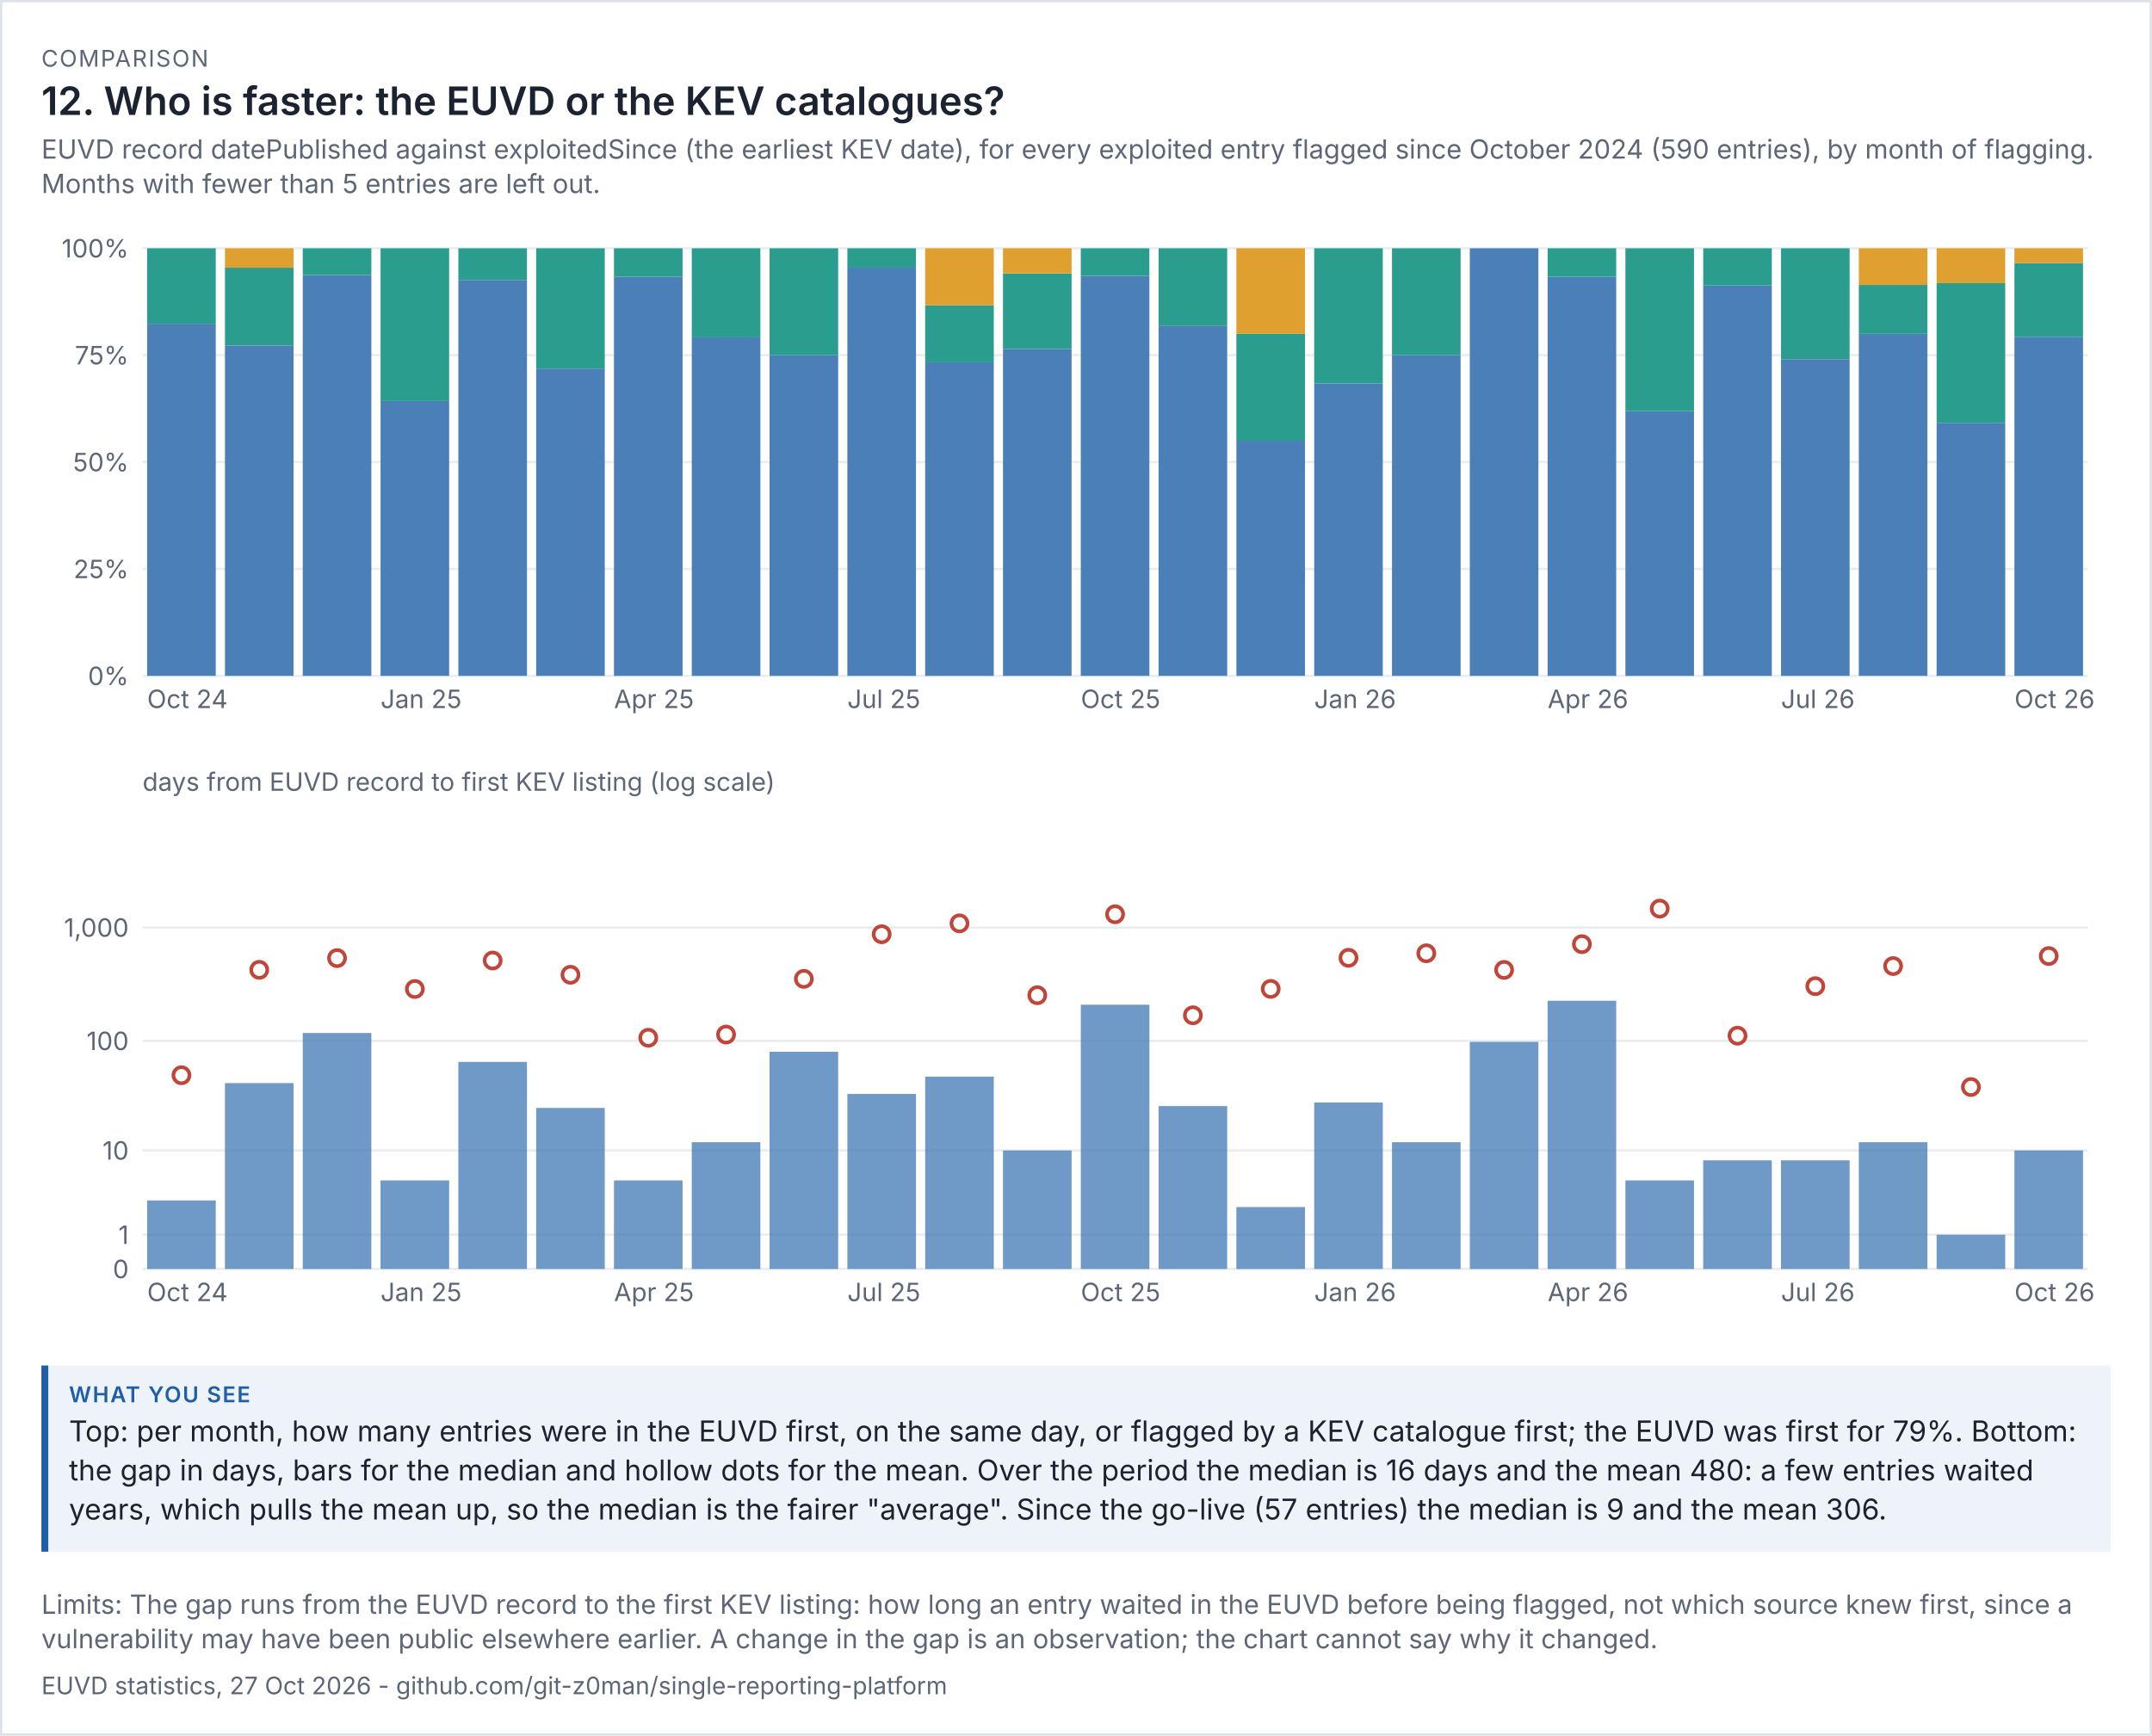
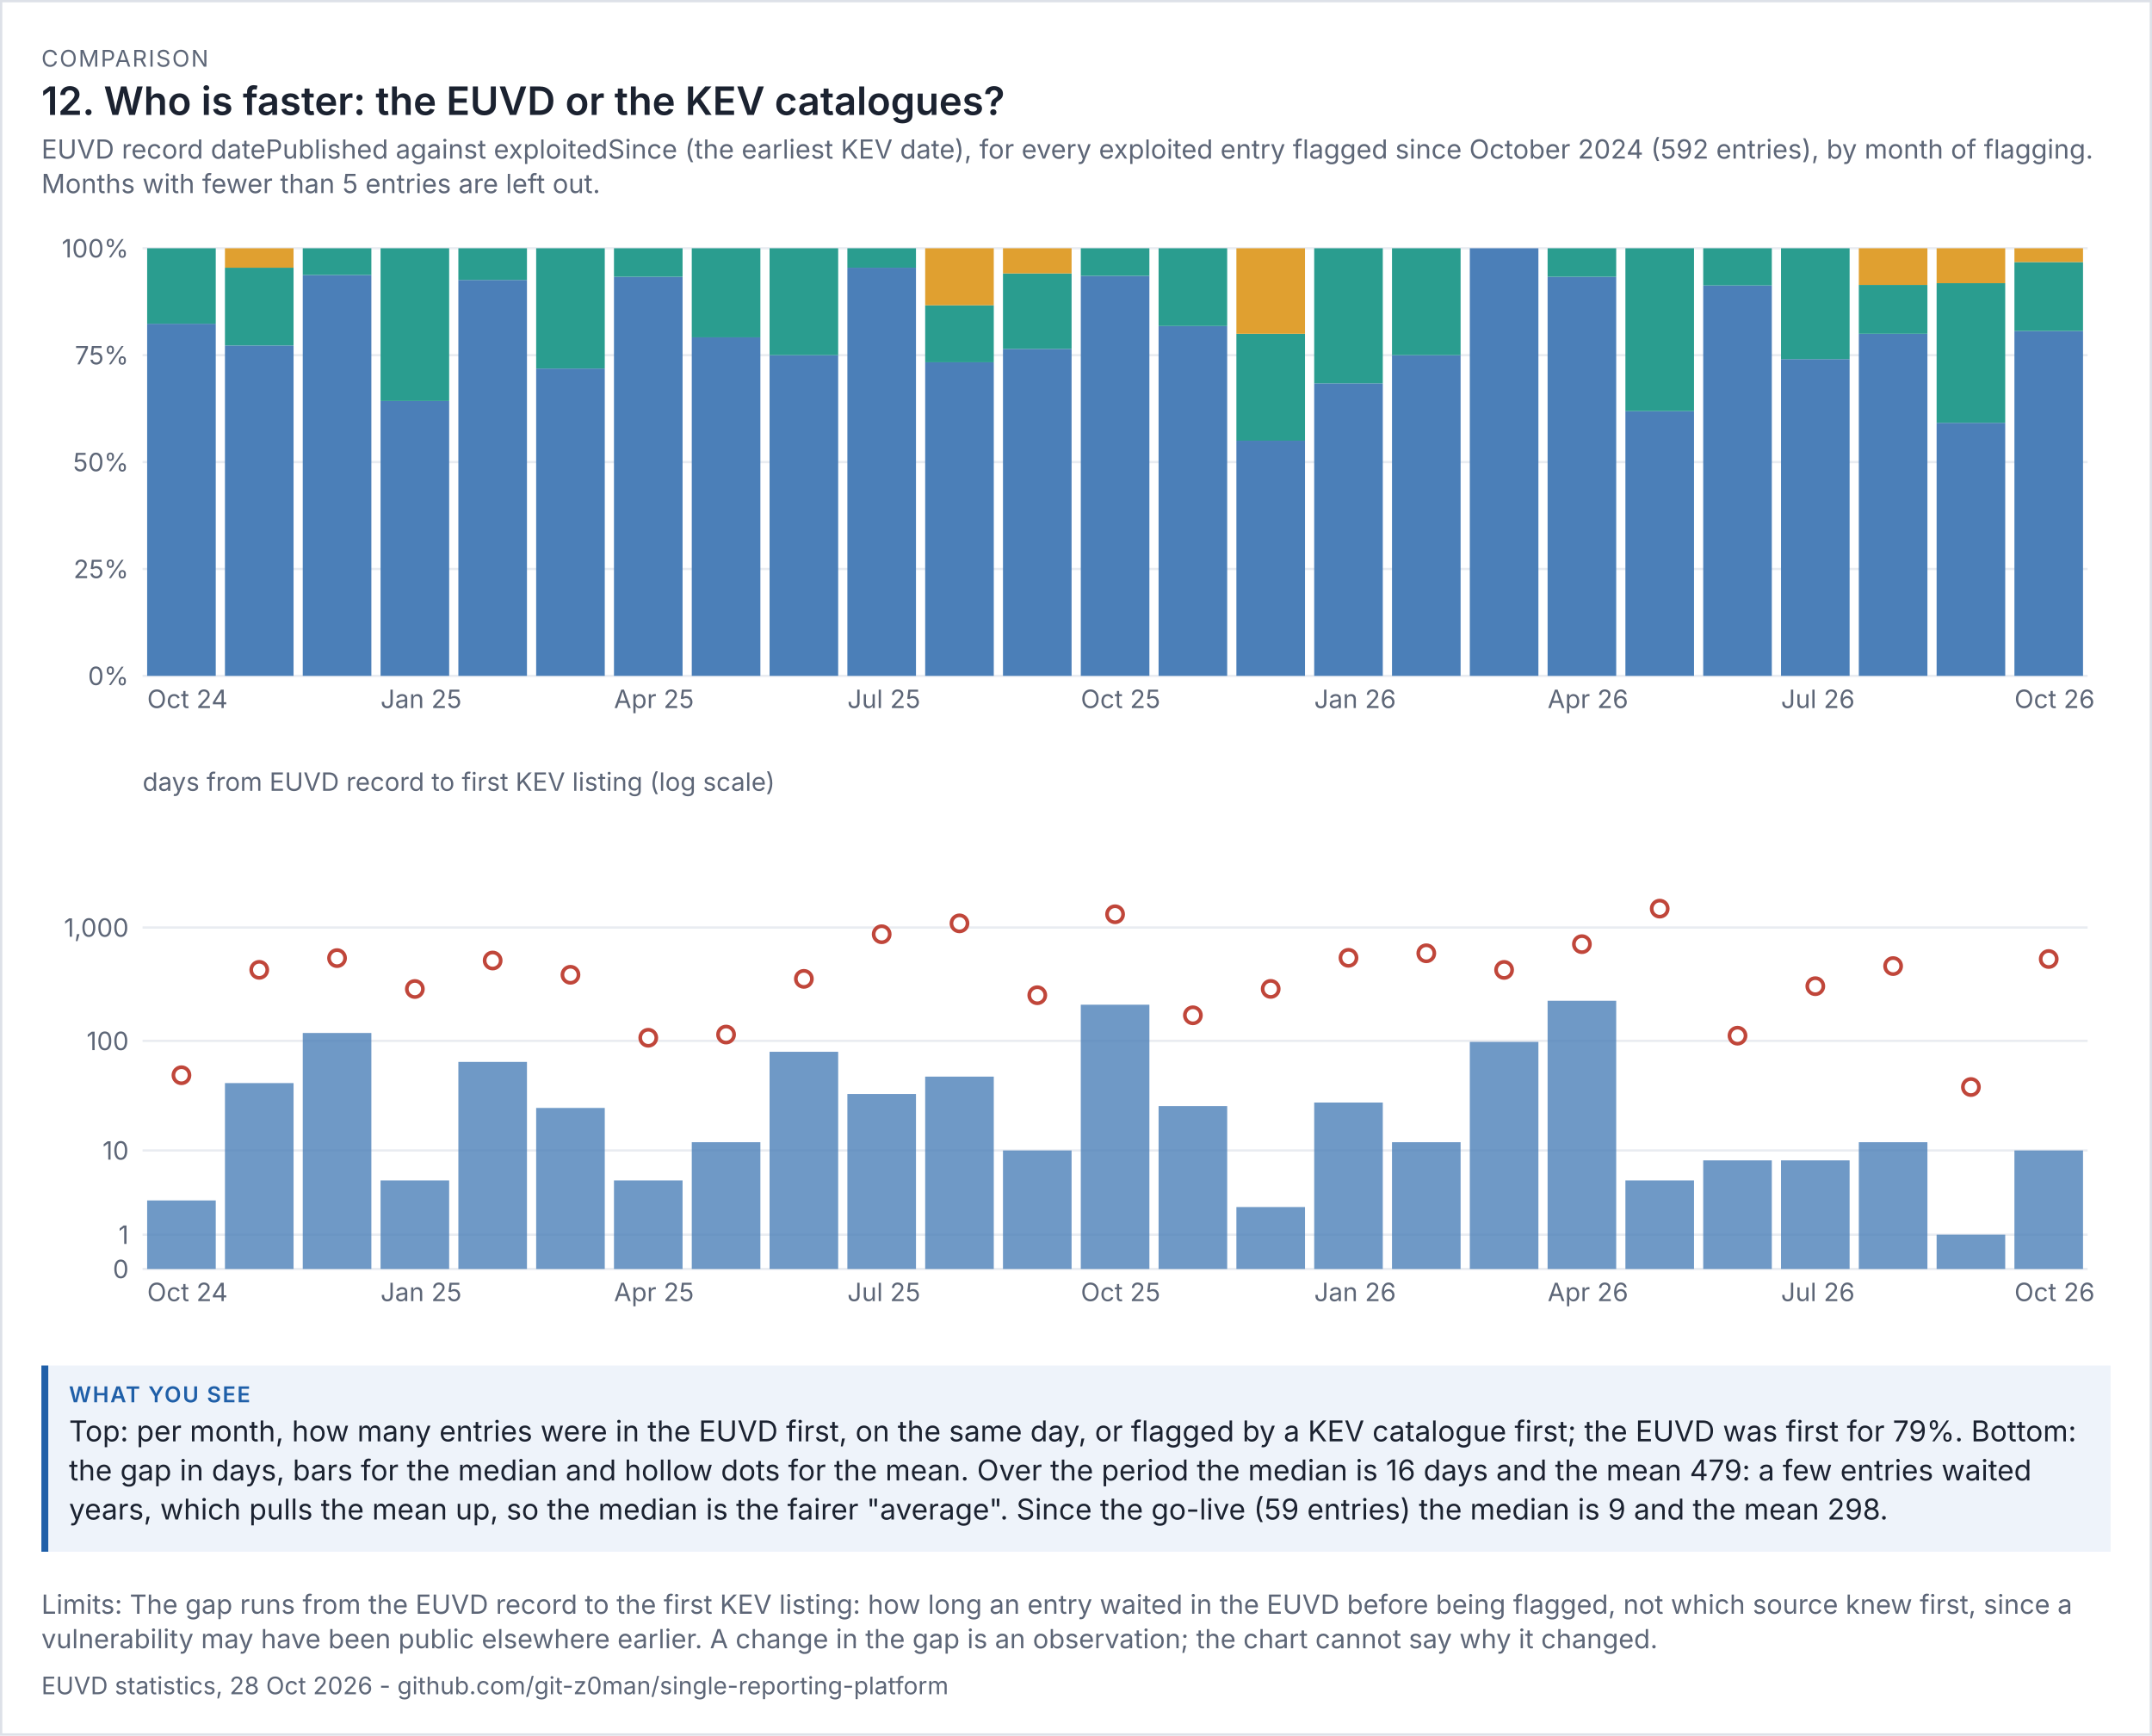
<svg xmlns="http://www.w3.org/2000/svg" viewBox="0 0 936 755" width="936" height="755" font-family="system-ui,-apple-system,'Segoe UI',sans-serif">
  <rect width="100%" height="100%" fill="#ffffff" />
  <rect x="0.5" y="0.5" width="935" height="754" fill="none" stroke="#dde1e8" />
  <text x="18" y="29" font-size="10" letter-spacing="0.6" fill="#5d6677">COMPARISON</text>
  <text x="18" y="50" font-size="17" fill="#1b2230" font-weight="600">12. Who is faster: the EUVD or the KEV catalogues?</text>
-   <text x="18" y="69" font-size="11.5" fill="#5d6677">EUVD record datePublished against exploitedSince (the earliest KEV date), for every exploited entry flagged since October 2024 (590 entries), by month of flagging.</text>
+   <text x="18" y="69" font-size="11.5" fill="#5d6677">EUVD record datePublished against exploitedSince (the earliest KEV date), for every exploited entry flagged since October 2024 (592 entries), by month of flagging.</text>
  <text x="18" y="84" font-size="11.5" fill="#5d6677">Months with fewer than 5 entries are left out.</text>
  <g transform="translate(18,94) scale(1)" font-size="11">
    <svg viewBox="0 0 900 230" role="img" width="900" height="230">
      <g>
        <line x1="44" x2="890" y1="200" y2="200" stroke="rgb(233, 236, 241)" />
        <text x="38" y="204" text-anchor="end" fill="rgb(93, 102, 119)">0%</text>
        <line x1="44" x2="890" y1="153.5" y2="153.5" stroke="rgb(233, 236, 241)" />
        <text x="38" y="157.5" text-anchor="end" fill="rgb(93, 102, 119)">25%</text>
        <line x1="44" x2="890" y1="107" y2="107" stroke="rgb(233, 236, 241)" />
        <text x="38" y="111" text-anchor="end" fill="rgb(93, 102, 119)">50%</text>
        <line x1="44" x2="890" y1="60.5" y2="60.5" stroke="rgb(233, 236, 241)" />
        <text x="38" y="64.5" text-anchor="end" fill="rgb(93, 102, 119)">75%</text>
        <line x1="44" x2="890" y1="14" y2="14" stroke="rgb(233, 236, 241)" />
        <text x="38" y="18" text-anchor="end" fill="rgb(93, 102, 119)">100%</text>
        <rect x="46" y="46.824" width="29.84" height="153.176" fill="rgb(75, 127, 184)" />
        <rect x="46" y="14" width="29.84" height="32.824" fill="rgb(42, 157, 143)" />
        <text x="46" y="214" fill="rgb(93, 102, 119)">Oct 24</text>
        <rect x="79.84" y="56.273" width="29.84" height="143.727" fill="rgb(75, 127, 184)" />
        <rect x="79.84" y="22.455" width="29.84" height="33.818" fill="rgb(42, 157, 143)" />
        <rect x="79.84" y="14" width="29.84" height="8.455" fill="rgb(224, 160, 48)" />
        <rect x="113.68" y="25.625" width="29.84" height="174.375" fill="rgb(75, 127, 184)" />
        <rect x="113.68" y="14" width="29.84" height="11.625" fill="rgb(42, 157, 143)" />
        <rect x="147.52" y="80.429" width="29.84" height="119.571" fill="rgb(75, 127, 184)" />
        <rect x="147.52" y="14" width="29.84" height="66.429" fill="rgb(42, 157, 143)" />
        <text x="147.52" y="214" fill="rgb(93, 102, 119)">Jan 25</text>
        <rect x="181.36" y="27.778" width="29.84" height="172.222" fill="rgb(75, 127, 184)" />
        <rect x="181.36" y="14" width="29.84" height="13.778" fill="rgb(42, 157, 143)" />
        <rect x="215.2" y="66.312" width="29.84" height="133.688" fill="rgb(75, 127, 184)" />
        <rect x="215.2" y="14" width="29.84" height="52.312" fill="rgb(42, 157, 143)" />
        <rect x="249.04" y="26.4" width="29.84" height="173.6" fill="rgb(75, 127, 184)" />
        <rect x="249.04" y="14" width="29.84" height="12.4" fill="rgb(42, 157, 143)" />
        <text x="249.04" y="214" fill="rgb(93, 102, 119)">Apr 25</text>
        <rect x="282.88" y="52.75" width="29.84" height="147.25" fill="rgb(75, 127, 184)" />
        <rect x="282.88" y="14" width="29.84" height="38.75" fill="rgb(42, 157, 143)" />
        <rect x="316.72" y="60.5" width="29.84" height="139.5" fill="rgb(75, 127, 184)" />
        <rect x="316.72" y="14" width="29.84" height="46.5" fill="rgb(42, 157, 143)" />
        <rect x="350.56" y="22.455" width="29.84" height="177.545" fill="rgb(75, 127, 184)" />
        <rect x="350.56" y="14" width="29.84" height="8.455" fill="rgb(42, 157, 143)" />
        <text x="350.56" y="214" fill="rgb(93, 102, 119)">Jul 25</text>
        <rect x="384.4" y="63.6" width="29.84" height="136.4" fill="rgb(75, 127, 184)" />
        <rect x="384.4" y="38.8" width="29.84" height="24.8" fill="rgb(42, 157, 143)" />
        <rect x="384.4" y="14" width="29.84" height="24.8" fill="rgb(224, 160, 48)" />
        <rect x="418.24" y="57.765" width="29.84" height="142.235" fill="rgb(75, 127, 184)" />
        <rect x="418.24" y="24.941" width="29.84" height="32.824" fill="rgb(42, 157, 143)" />
        <rect x="418.24" y="14" width="29.84" height="10.941" fill="rgb(224, 160, 48)" />
        <rect x="452.08" y="26" width="29.84" height="174" fill="rgb(75, 127, 184)" />
        <rect x="452.08" y="14" width="29.84" height="12" fill="rgb(42, 157, 143)" />
        <text x="452.08" y="214" fill="rgb(93, 102, 119)">Oct 25</text>
        <rect x="485.92" y="47.818" width="29.84" height="152.182" fill="rgb(75, 127, 184)" />
        <rect x="485.92" y="14" width="29.84" height="33.818" fill="rgb(42, 157, 143)" />
        <rect x="519.76" y="97.7" width="29.84" height="102.3" fill="rgb(75, 127, 184)" />
        <rect x="519.76" y="51.2" width="29.84" height="46.5" fill="rgb(42, 157, 143)" />
        <rect x="519.76" y="14" width="29.84" height="37.2" fill="rgb(224, 160, 48)" />
        <rect x="553.6" y="72.737" width="29.84" height="127.263" fill="rgb(75, 127, 184)" />
        <rect x="553.6" y="14" width="29.84" height="58.737" fill="rgb(42, 157, 143)" />
        <text x="553.6" y="214" fill="rgb(93, 102, 119)">Jan 26</text>
        <rect x="587.44" y="60.5" width="29.84" height="139.5" fill="rgb(75, 127, 184)" />
        <rect x="587.44" y="14" width="29.84" height="46.5" fill="rgb(42, 157, 143)" />
        <rect x="621.28" y="14" width="29.84" height="186" fill="rgb(75, 127, 184)" />
        <rect x="655.12" y="26.4" width="29.84" height="173.6" fill="rgb(75, 127, 184)" />
        <rect x="655.12" y="14" width="29.84" height="12.4" fill="rgb(42, 157, 143)" />
        <text x="655.12" y="214" fill="rgb(93, 102, 119)">Apr 26</text>
        <rect x="688.96" y="84.857" width="29.84" height="115.143" fill="rgb(75, 127, 184)" />
        <rect x="688.96" y="14" width="29.84" height="70.857" fill="rgb(42, 157, 143)" />
        <rect x="722.8" y="30.174" width="29.84" height="169.826" fill="rgb(75, 127, 184)" />
        <rect x="722.8" y="14" width="29.84" height="16.174" fill="rgb(42, 157, 143)" />
        <rect x="756.64" y="62.222" width="29.84" height="137.778" fill="rgb(75, 127, 184)" />
        <rect x="756.64" y="14" width="29.84" height="48.222" fill="rgb(42, 157, 143)" />
        <text x="756.64" y="214" fill="rgb(93, 102, 119)">Jul 26</text>
        <rect x="790.48" y="51.2" width="29.84" height="148.8" fill="rgb(75, 127, 184)" />
        <rect x="790.48" y="29.943" width="29.84" height="21.257" fill="rgb(42, 157, 143)" />
        <rect x="790.48" y="14" width="29.84" height="15.943" fill="rgb(224, 160, 48)" />
        <rect x="824.32" y="89.918" width="29.84" height="110.082" fill="rgb(75, 127, 184)" />
        <rect x="824.32" y="29.184" width="29.84" height="60.735" fill="rgb(42, 157, 143)" />
        <rect x="824.32" y="14" width="29.84" height="15.184" fill="rgb(224, 160, 48)" />
-         <rect x="858.16" y="52.483" width="29.84" height="147.517" fill="rgb(75, 127, 184)" />
-         <rect x="858.16" y="20.414" width="29.84" height="32.069" fill="rgb(42, 157, 143)" />
-         <rect x="858.16" y="14" width="29.84" height="6.414" fill="rgb(224, 160, 48)" />
+         <rect x="858.16" y="50" width="29.84" height="150" fill="rgb(75, 127, 184)" />
+         <rect x="858.16" y="20" width="29.84" height="30" fill="rgb(42, 157, 143)" />
+         <rect x="858.16" y="14" width="29.84" height="6" fill="rgb(224, 160, 48)" />
        <text x="858.16" y="214" fill="rgb(93, 102, 119)">Oct 26</text>
      </g>
    </svg>
  </g>
  <g transform="translate(18,332) scale(1)" font-size="11">
    <svg viewBox="0 0 900 250" role="img" width="900" height="250">
      <g>
        <line x1="44" x2="890" y1="220" y2="220" stroke="rgb(233, 236, 241)" />
        <text x="38" y="224" text-anchor="end" fill="rgb(93, 102, 119)">0</text>
        <line x1="44" x2="890" y1="205.099" y2="205.099" stroke="rgb(233, 236, 241)" />
        <text x="38" y="209.099" text-anchor="end" fill="rgb(93, 102, 119)">1</text>
        <line x1="44" x2="890" y1="168.451" y2="168.451" stroke="rgb(233, 236, 241)" />
        <text x="38" y="172.451" text-anchor="end" fill="rgb(93, 102, 119)">10</text>
        <line x1="44" x2="890" y1="120.786" y2="120.786" stroke="rgb(233, 236, 241)" />
        <text x="38" y="124.786" text-anchor="end" fill="rgb(93, 102, 119)">100</text>
        <line x1="44" x2="890" y1="71.479" y2="71.479" stroke="rgb(233, 236, 241)" />
        <text x="38" y="75.479" text-anchor="end" fill="rgb(93, 102, 119)">1,000</text>
        <text x="44" y="12" fill="rgb(93, 102, 119)">days from EUVD record to first KEV listing (log scale)</text>
        <rect x="46" y="190.198" width="29.84" height="29.802" fill="rgb(75, 127, 184)" opacity="0.8" />
        <circle cx="60.92" cy="135.73" r="3.5" fill="rgb(255, 255, 255)" stroke="rgb(192, 70, 58)" stroke-width="1.6" />
        <text x="46" y="234" fill="rgb(93, 102, 119)">Oct 24</text>
        <rect x="79.84" y="139.143" width="29.84" height="80.857" fill="rgb(75, 127, 184)" opacity="0.8" />
        <circle cx="94.76" cy="89.88" r="3.5" fill="rgb(255, 255, 255)" stroke="rgb(192, 70, 58)" stroke-width="1.6" />
        <rect x="113.68" y="117.351" width="29.84" height="102.649" fill="rgb(75, 127, 184)" opacity="0.8" />
        <circle cx="128.6" cy="84.782" r="3.5" fill="rgb(255, 255, 255)" stroke="rgb(192, 70, 58)" stroke-width="1.6" />
        <rect x="147.52" y="181.482" width="29.84" height="38.518" fill="rgb(75, 127, 184)" opacity="0.8" />
        <circle cx="162.44" cy="98.215" r="3.5" fill="rgb(255, 255, 255)" stroke="rgb(192, 70, 58)" stroke-width="1.6" />
        <text x="147.52" y="234" fill="rgb(93, 102, 119)">Jan 25</text>
        <rect x="181.36" y="129.933" width="29.84" height="90.067" fill="rgb(75, 127, 184)" opacity="0.8" />
        <circle cx="196.28" cy="85.824" r="3.5" fill="rgb(255, 255, 255)" stroke="rgb(192, 70, 58)" stroke-width="1.6" />
        <rect x="215.2" y="149.959" width="29.84" height="70.041" fill="rgb(75, 127, 184)" opacity="0.8" />
        <circle cx="230.12" cy="92.031" r="3.5" fill="rgb(255, 255, 255)" stroke="rgb(192, 70, 58)" stroke-width="1.6" />
        <rect x="249.04" y="181.482" width="29.84" height="38.518" fill="rgb(75, 127, 184)" opacity="0.8" />
        <circle cx="263.96" cy="119.425" r="3.5" fill="rgb(255, 255, 255)" stroke="rgb(192, 70, 58)" stroke-width="1.6" />
        <text x="249.04" y="234" fill="rgb(93, 102, 119)">Apr 25</text>
        <rect x="282.88" y="164.86" width="29.84" height="55.14" fill="rgb(75, 127, 184)" opacity="0.8" />
        <circle cx="297.8" cy="118.033" r="3.5" fill="rgb(255, 255, 255)" stroke="rgb(192, 70, 58)" stroke-width="1.6" />
        <rect x="316.72" y="125.53" width="29.84" height="94.47" fill="rgb(75, 127, 184)" opacity="0.8" />
        <circle cx="331.64" cy="93.806" r="3.5" fill="rgb(255, 255, 255)" stroke="rgb(192, 70, 58)" stroke-width="1.6" />
        <rect x="350.56" y="143.878" width="29.84" height="76.122" fill="rgb(75, 127, 184)" opacity="0.8" />
        <circle cx="365.48" cy="74.393" r="3.5" fill="rgb(255, 255, 255)" stroke="rgb(192, 70, 58)" stroke-width="1.6" />
        <text x="350.56" y="234" fill="rgb(93, 102, 119)">Jul 25</text>
        <rect x="384.4" y="136.335" width="29.84" height="83.665" fill="rgb(75, 127, 184)" opacity="0.8" />
        <circle cx="399.32" cy="69.663" r="3.5" fill="rgb(255, 255, 255)" stroke="rgb(192, 70, 58)" stroke-width="1.6" />
        <rect x="418.24" y="168.451" width="29.84" height="51.549" fill="rgb(75, 127, 184)" opacity="0.8" />
        <circle cx="433.16" cy="100.927" r="3.5" fill="rgb(255, 255, 255)" stroke="rgb(192, 70, 58)" stroke-width="1.6" />
        <rect x="452.08" y="105.05" width="29.84" height="114.95" fill="rgb(75, 127, 184)" opacity="0.8" />
        <circle cx="467" cy="65.703" r="3.5" fill="rgb(255, 255, 255)" stroke="rgb(192, 70, 58)" stroke-width="1.6" />
        <text x="452.08" y="234" fill="rgb(93, 102, 119)">Oct 25</text>
        <rect x="485.92" y="149.147" width="29.84" height="70.853" fill="rgb(75, 127, 184)" opacity="0.8" />
        <circle cx="500.84" cy="109.656" r="3.5" fill="rgb(255, 255, 255)" stroke="rgb(192, 70, 58)" stroke-width="1.6" />
        <rect x="519.76" y="193.069" width="29.84" height="26.931" fill="rgb(75, 127, 184)" opacity="0.8" />
        <circle cx="534.68" cy="98.171" r="3.5" fill="rgb(255, 255, 255)" stroke="rgb(192, 70, 58)" stroke-width="1.6" />
        <rect x="553.6" y="147.611" width="29.84" height="72.389" fill="rgb(75, 127, 184)" opacity="0.8" />
        <circle cx="568.52" cy="84.647" r="3.5" fill="rgb(255, 255, 255)" stroke="rgb(192, 70, 58)" stroke-width="1.6" />
        <text x="553.6" y="234" fill="rgb(93, 102, 119)">Jan 26</text>
        <rect x="587.44" y="164.86" width="29.84" height="55.14" fill="rgb(75, 127, 184)" opacity="0.8" />
        <circle cx="602.36" cy="82.679" r="3.5" fill="rgb(255, 255, 255)" stroke="rgb(192, 70, 58)" stroke-width="1.6" />
        <rect x="621.28" y="121.216" width="29.84" height="98.784" fill="rgb(75, 127, 184)" opacity="0.8" />
        <circle cx="636.2" cy="89.91" r="3.5" fill="rgb(255, 255, 255)" stroke="rgb(192, 70, 58)" stroke-width="1.6" />
        <rect x="655.12" y="103.329" width="29.84" height="116.671" fill="rgb(75, 127, 184)" opacity="0.8" />
        <circle cx="670.04" cy="78.709" r="3.5" fill="rgb(255, 255, 255)" stroke="rgb(192, 70, 58)" stroke-width="1.6" />
        <text x="655.12" y="234" fill="rgb(93, 102, 119)">Apr 26</text>
        <rect x="688.96" y="181.482" width="29.84" height="38.518" fill="rgb(75, 127, 184)" opacity="0.8" />
        <circle cx="703.88" cy="63.257" r="3.5" fill="rgb(255, 255, 255)" stroke="rgb(192, 70, 58)" stroke-width="1.6" />
        <rect x="722.8" y="172.765" width="29.84" height="47.235" fill="rgb(75, 127, 184)" opacity="0.8" />
        <circle cx="737.72" cy="118.525" r="3.5" fill="rgb(255, 255, 255)" stroke="rgb(192, 70, 58)" stroke-width="1.6" />
        <rect x="756.64" y="172.765" width="29.84" height="47.235" fill="rgb(75, 127, 184)" opacity="0.8" />
        <circle cx="771.56" cy="96.992" r="3.5" fill="rgb(255, 255, 255)" stroke="rgb(192, 70, 58)" stroke-width="1.6" />
        <text x="756.64" y="234" fill="rgb(93, 102, 119)">Jul 26</text>
        <rect x="790.48" y="164.86" width="29.84" height="55.14" fill="rgb(75, 127, 184)" opacity="0.8" />
        <circle cx="805.4" cy="88.245" r="3.5" fill="rgb(255, 255, 255)" stroke="rgb(192, 70, 58)" stroke-width="1.6" />
        <rect x="824.32" y="205.099" width="29.84" height="14.901" fill="rgb(75, 127, 184)" opacity="0.8" />
        <circle cx="839.24" cy="140.86" r="3.5" fill="rgb(255, 255, 255)" stroke="rgb(192, 70, 58)" stroke-width="1.6" />
        <rect x="858.16" y="168.451" width="29.84" height="51.549" fill="rgb(75, 127, 184)" opacity="0.8" />
-         <circle cx="873.08" cy="83.88" r="3.5" fill="rgb(255, 255, 255)" stroke="rgb(192, 70, 58)" stroke-width="1.6" />
+         <circle cx="873.08" cy="85.169" r="3.5" fill="rgb(255, 255, 255)" stroke="rgb(192, 70, 58)" stroke-width="1.6" />
        <text x="858.16" y="234" fill="rgb(93, 102, 119)">Oct 26</text>
      </g>
    </svg>
  </g>
  <rect x="18" y="594" width="900" height="81" fill="#eef3fa" />
  <rect x="18" y="594" width="3" height="81" fill="#1f5fa8" />
  <text x="30" y="610" font-size="9.5" letter-spacing="0.6" font-weight="600" fill="#1f5fa8">WHAT YOU SEE</text>
  <text x="30" y="627" font-size="12.5" fill="#1b2230">Top: per month, how many entries were in the EUVD first, on the same day, or flagged by a KEV catalogue first; the EUVD was first for 79%. Bottom:</text>
-   <text x="30" y="644" font-size="12.5" fill="#1b2230">the gap in days, bars for the median and hollow dots for the mean. Over the period the median is 16 days and the mean 480: a few entries waited</text>
-   <text x="30" y="661" font-size="12.5" fill="#1b2230">years, which pulls the mean up, so the median is the fairer "average". Since the go-live (57 entries) the median is 9 and the mean 306.</text>
+   <text x="30" y="644" font-size="12.5" fill="#1b2230">the gap in days, bars for the median and hollow dots for the mean. Over the period the median is 16 days and the mean 479: a few entries waited</text>
+   <text x="30" y="661" font-size="12.5" fill="#1b2230">years, which pulls the mean up, so the median is the fairer "average". Since the go-live (59 entries) the median is 9 and the mean 298.</text>
  <text x="18" y="702" font-size="11.5" fill="#5d6677">Limits: The gap runs from the EUVD record to the first KEV listing: how long an entry waited in the EUVD before being flagged, not which source knew first, since a</text>
  <text x="18" y="717" font-size="11.5" fill="#5d6677">vulnerability may have been public elsewhere earlier. A change in the gap is an observation; the chart cannot say why it changed.</text>
-   <text x="18" y="737" font-size="10.5" fill="#5d6677">EUVD statistics, 27 Oct 2026 - github.com/git-z0man/single-reporting-platform</text>
+   <text x="18" y="737" font-size="10.5" fill="#5d6677">EUVD statistics, 28 Oct 2026 - github.com/git-z0man/single-reporting-platform</text>
</svg>
